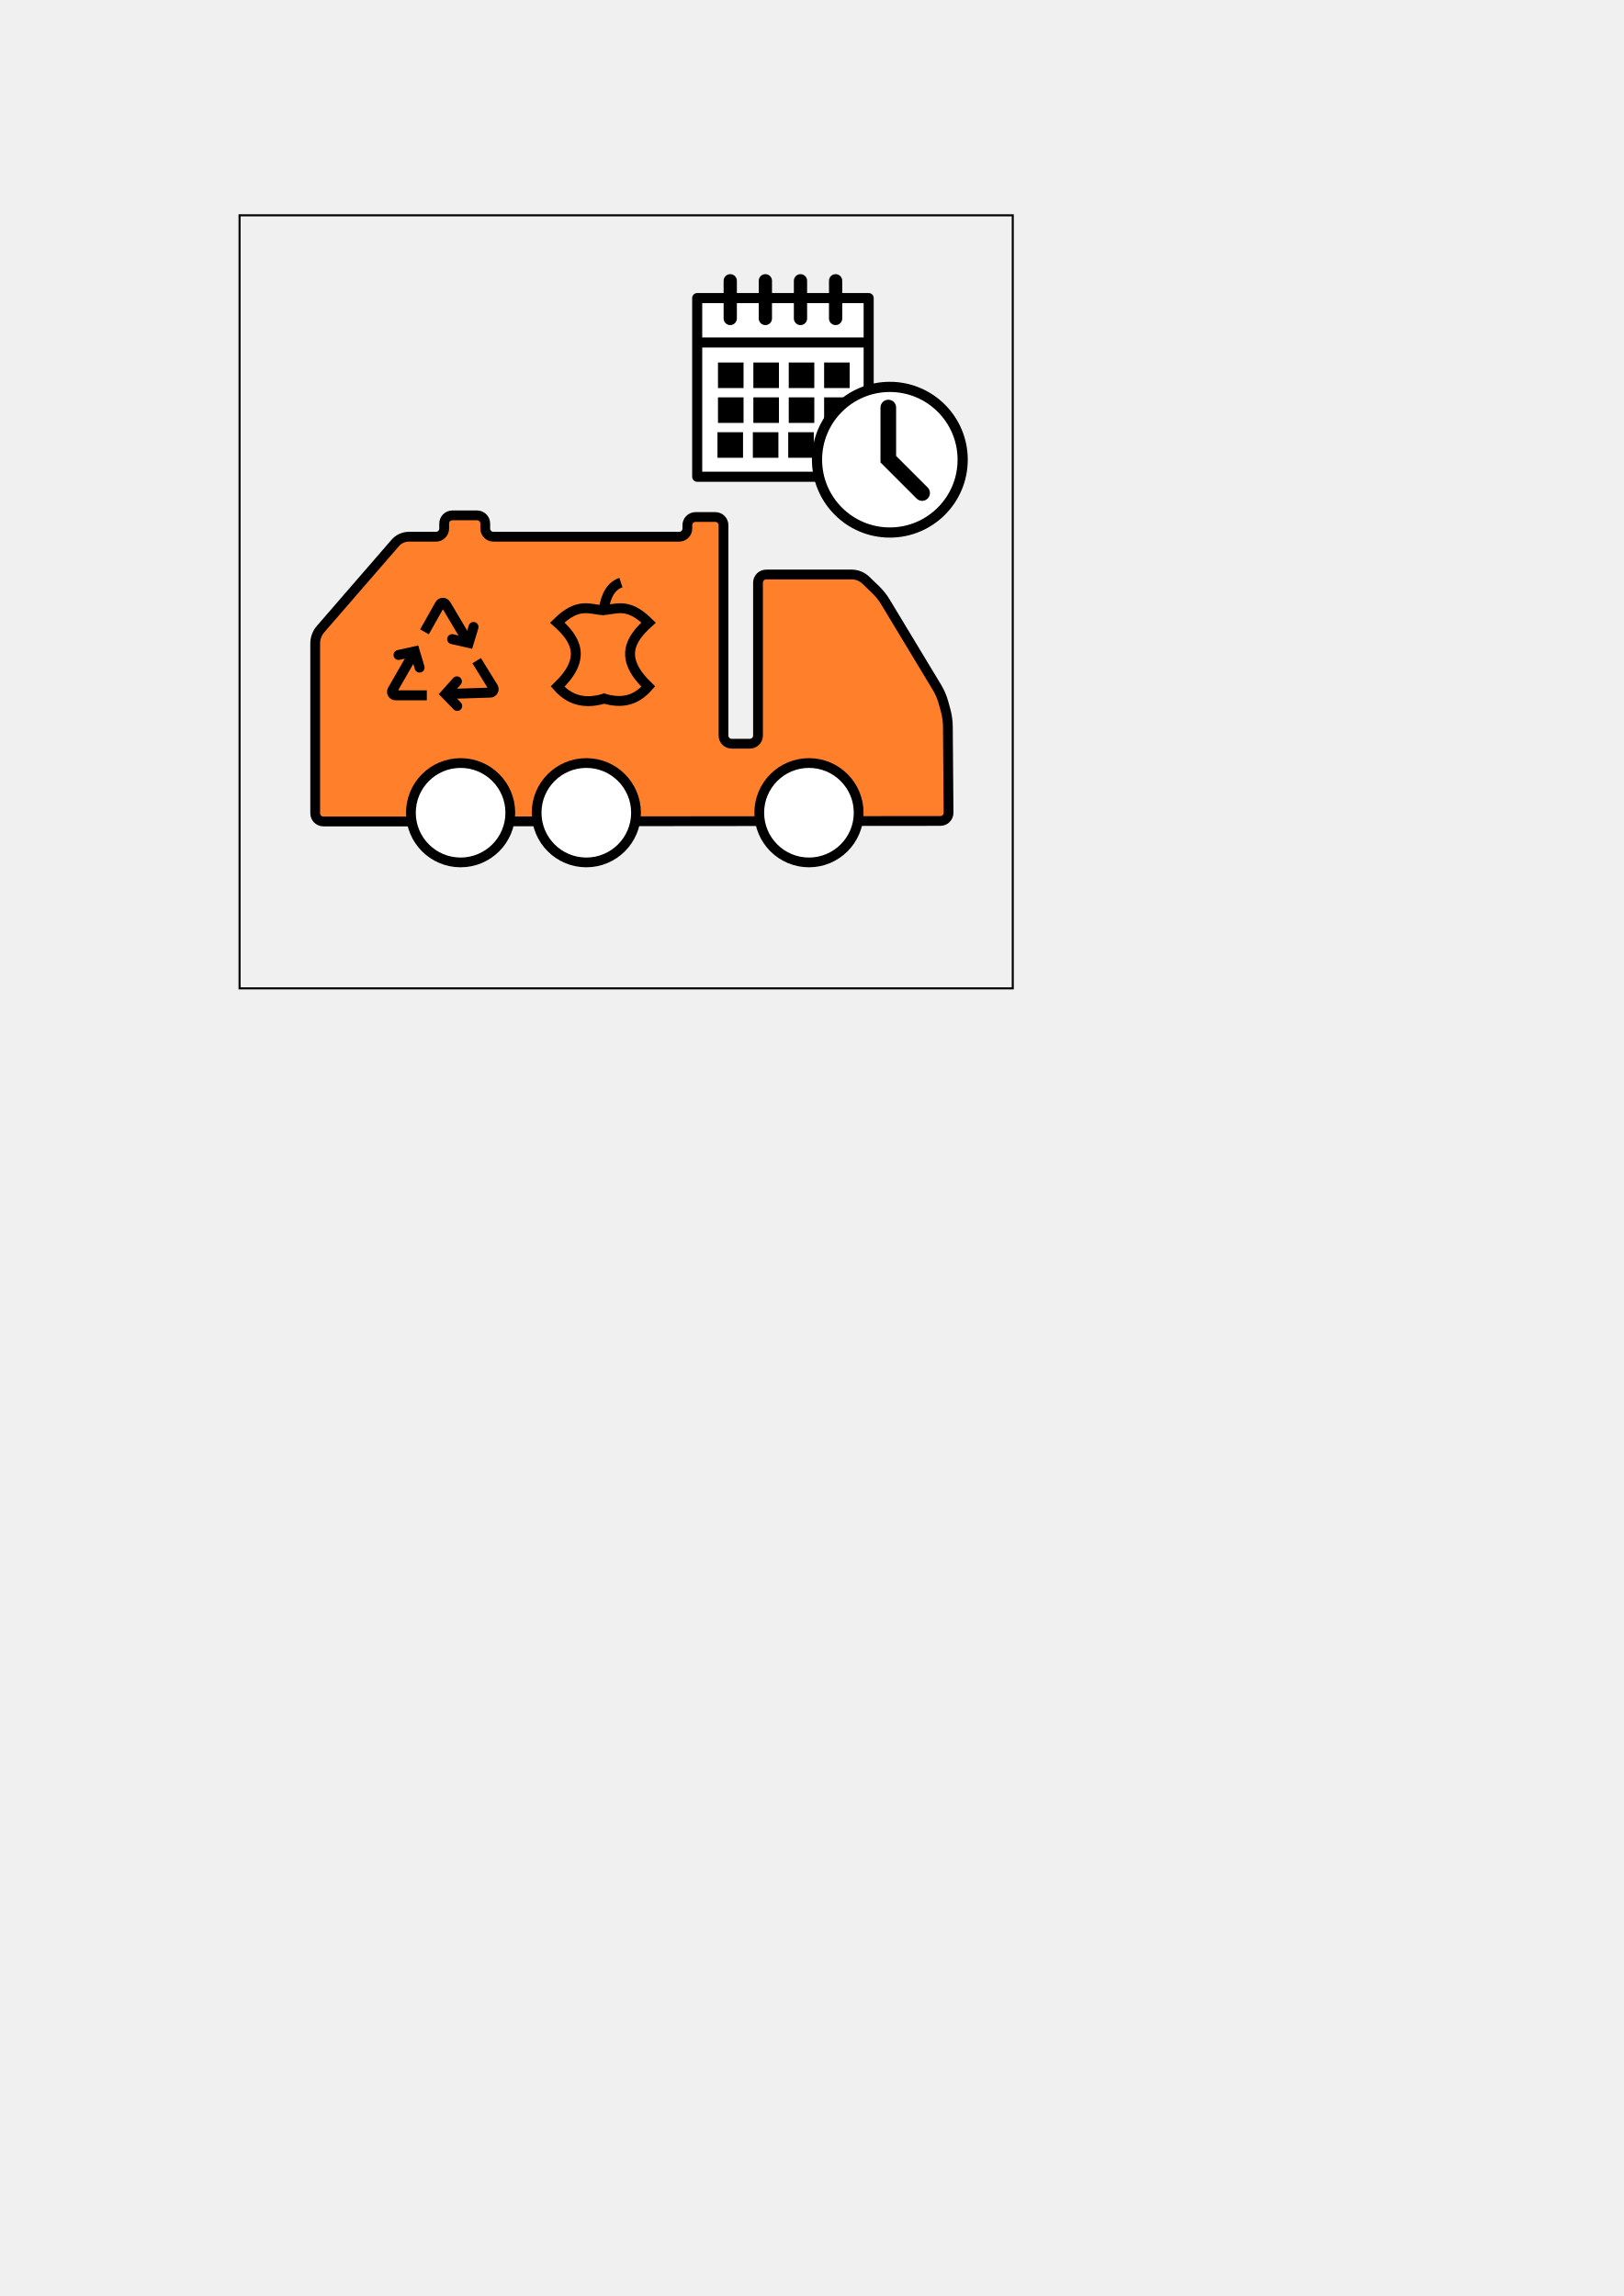
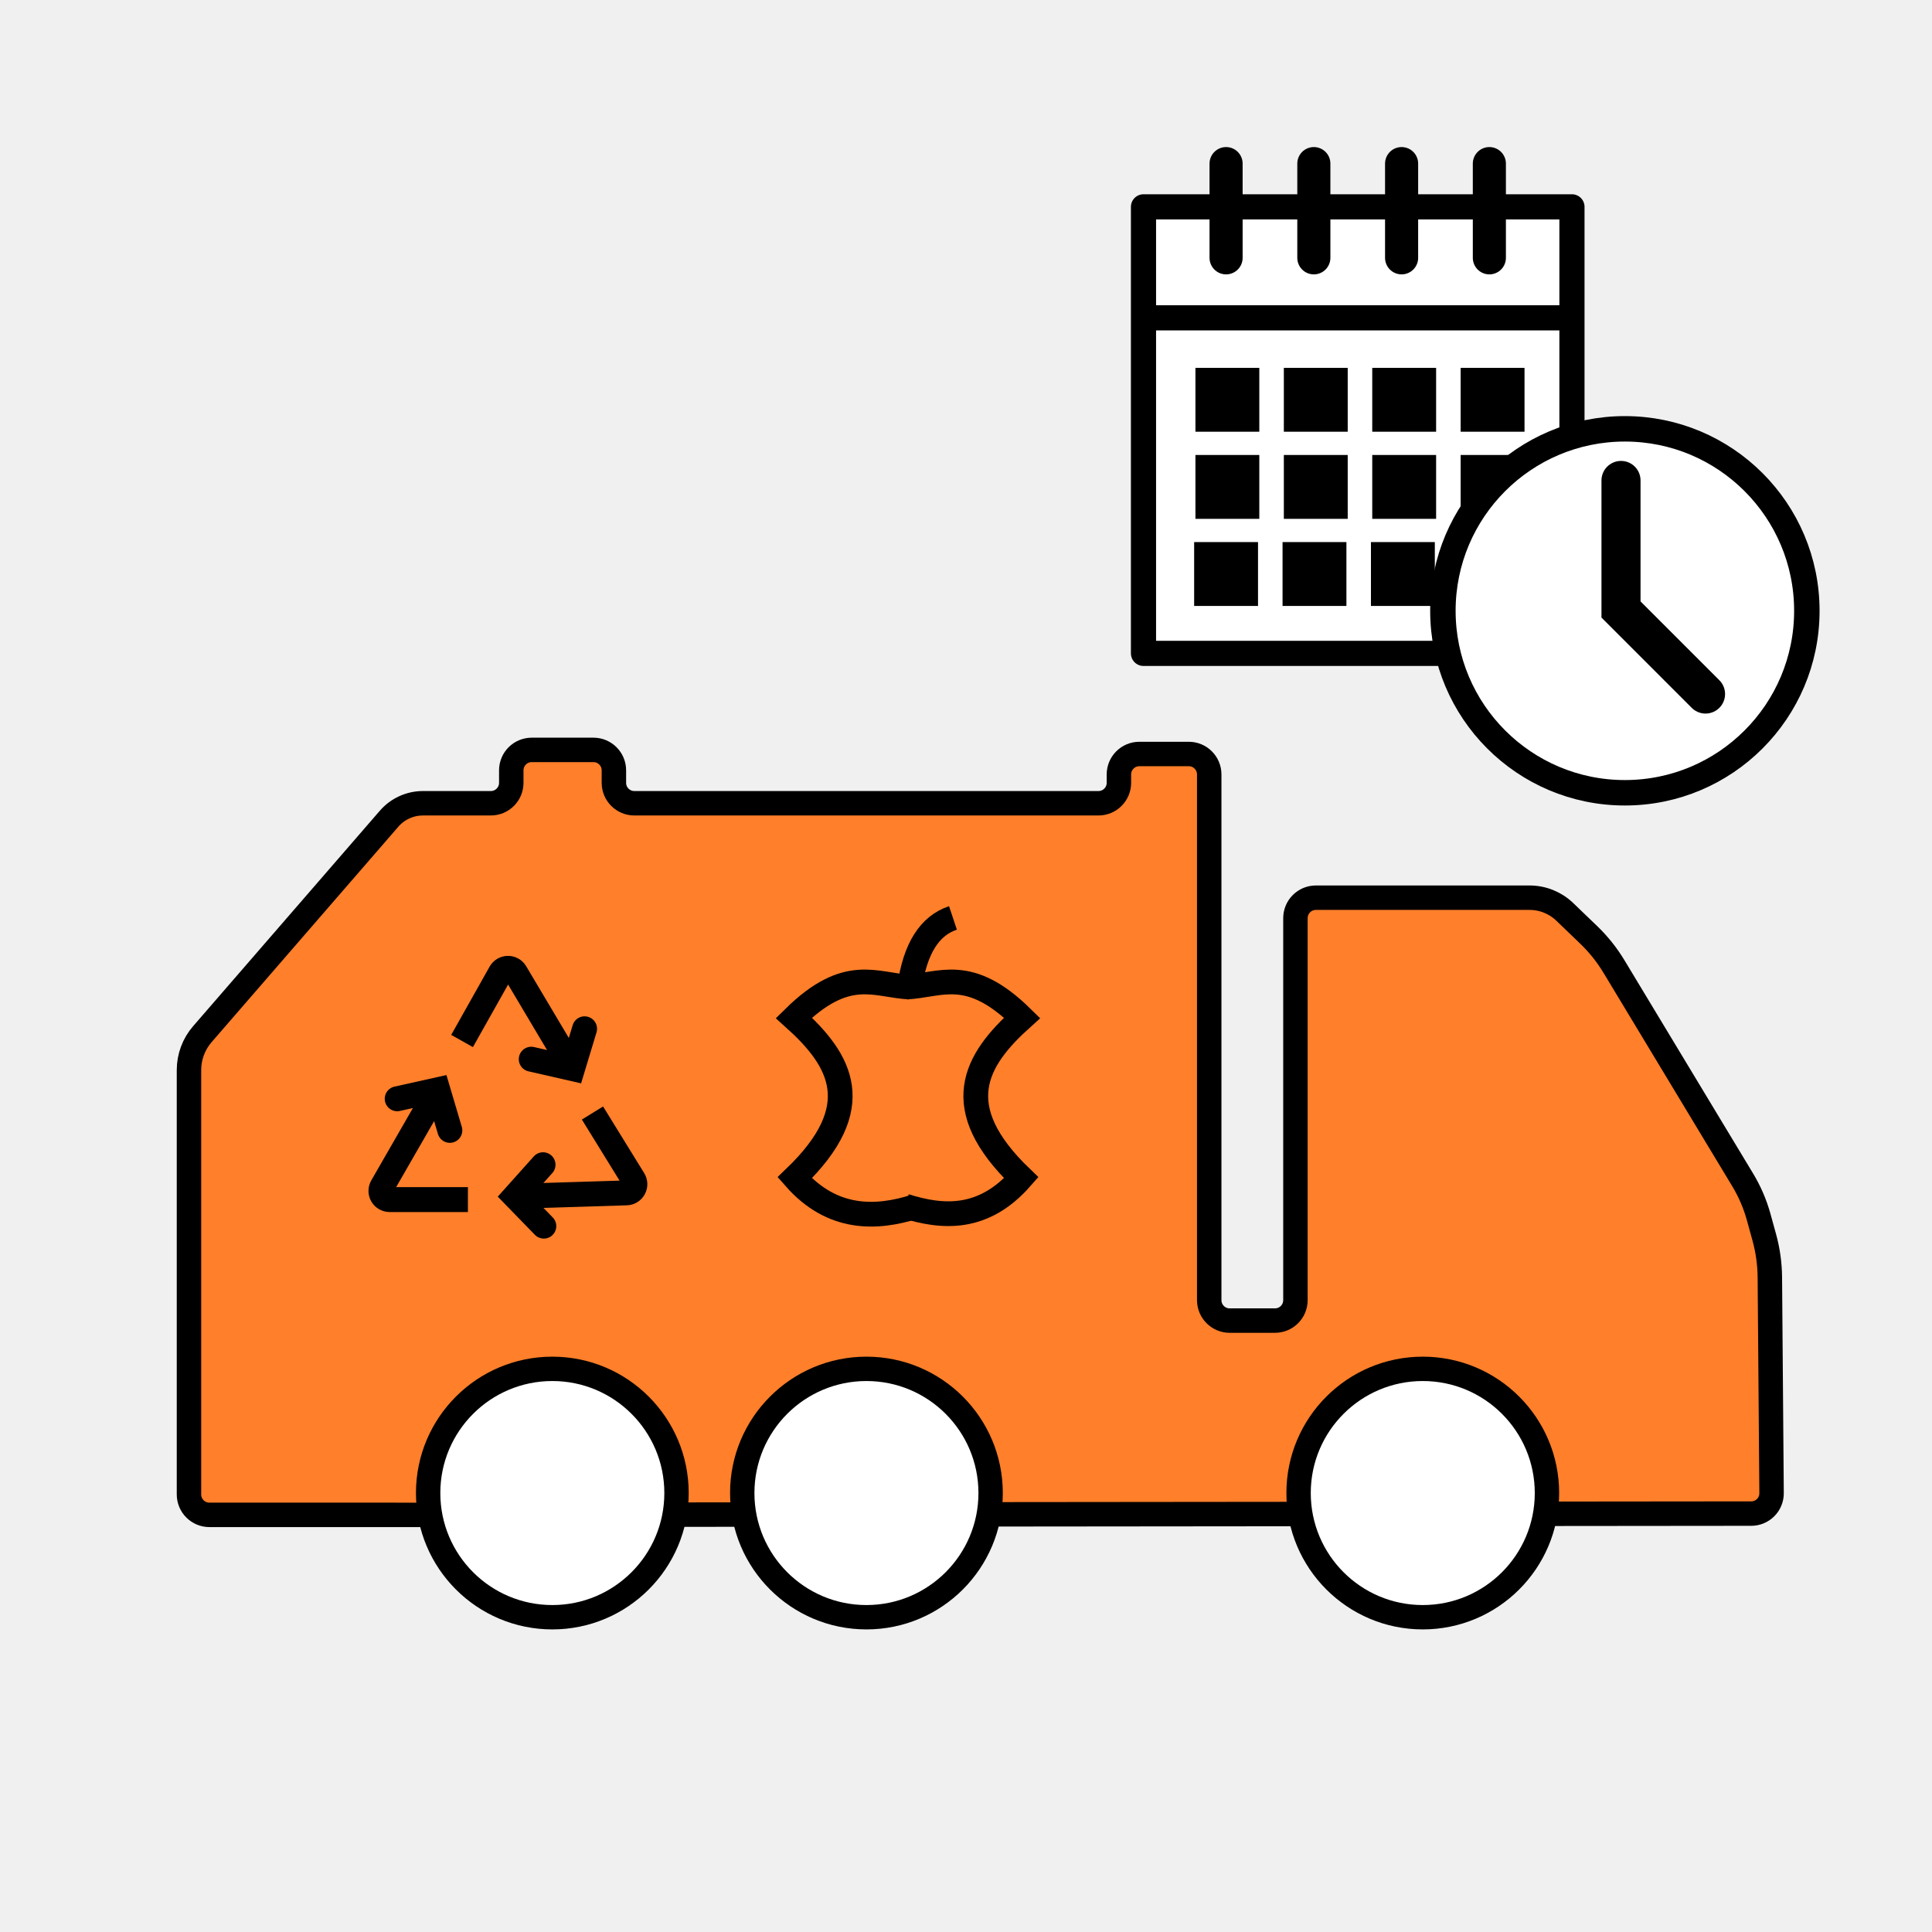
- <svg xmlns="http://www.w3.org/2000/svg" id="svg8" version="1.1" viewBox="0 0 210 297" height="297mm" width="210mm">
+ <svg xmlns="http://www.w3.org/2000/svg" id="svg8" version="1.1" viewBox="30.984 27.851 100 100">
  <defs id="defs2">
    <marker style="overflow:visible" id="DotL" refX="0.0" refY="0.0" orient="auto">
      <path transform="scale(0.8) translate(7.4, 1)" style="fill-rule:evenodd;stroke:#ff0000;stroke-width:1pt;stroke-opacity:1;fill:#ff0000;fill-opacity:1" d="M -2.5,-1.0 C -2.5,1.76 -4.74,4.0 -7.5,4.0 C -10.26,4.0 -12.5,1.76 -12.5,-1.0 C -12.5,-3.76 -10.26,-6.0 -7.5,-6.0 C -4.74,-6.0 -2.5,-3.76 -2.5,-1.0 z " id="path1088" />
    </marker>
    <marker style="overflow:visible;" id="Arrow2Lend" refX="0.0" refY="0.0" orient="auto">
      <path transform="scale(1.1) rotate(180) translate(1,0)" d="M 8.719,4.034 L -2.207,0.016 L 8.719,-4.002 C 6.973,-1.63 6.983,1.616 8.719,4.034 z " style="fill-rule:evenodd;stroke-width:0.625;stroke-linejoin:round;stroke:#ff0000;stroke-opacity:1;fill:#ff0000;fill-opacity:1" id="path1048" />
    </marker>
    <style id="style883">.cls-1,.cls-2,.cls-3,.cls-4{fill:none;stroke:#41b0e0;stroke-miterlimit:10;}.cls-1,.cls-2{stroke-width:3px;}.cls-2,.cls-4{stroke-linecap:round;}.cls-3,.cls-4{stroke-width:2.94px;}.cls-5{fill:#41b0e0;}</style>
  </defs>
  <g id="layer1">
-     <rect y="27.851" x="30.984" height="100" width="100" id="rect833" style="fill:none;fill-rule:evenodd;stroke-width:0.265;stroke:#000000" />
    <g transform="translate(0.2803867,-8.778517)" id="g1587">
      <path style="fill:#ff7f2a;stroke:#000000;stroke-width:1.265;stroke-linecap:butt;stroke-linejoin:miter;stroke-miterlimit:4;stroke-dasharray:none;stroke-opacity:1" d="m 51.188,115.039 h -9.645 a 1.058,1.058 45 0 1 -1.058,-1.058 V 92.015 a 2.837,2.837 110.457 0 1 0.693,-1.858 l 9.665,-11.151 a 2.318,2.318 155.457 0 1 1.751,-0.8 h 3.515 a 1.058,1.058 135 0 0 1.058,-1.058 v -0.646 a 1.058,1.058 135 0 1 1.058,-1.058 h 3.196 a 1.058,1.058 45 0 1 1.058,1.058 v 0.646 a 1.058,1.058 45 0 0 1.058,1.058 h 24.023 a 1.058,1.058 135 0 0 1.058,-1.058 v -0.434 a 1.058,1.058 135 0 1 1.058,-1.058 h 2.559 a 1.058,1.058 45 0 1 1.058,1.058 v 27.211 a 1.058,1.058 45 0 0 1.058,1.058 h 2.346 a 1.058,1.058 135 0 0 1.058,-1.058 V 84.152 A 1.058,1.058 135 0 1 98.816,83.094 H 109.875 a 2.628,2.628 21.938 0 1 1.821,0.734 l 1.237,1.189 a 8.028,8.028 51.387 0 1 1.31,1.64 l 6.663,11.045 a 7.686,7.686 66.737 0 1 0.828,1.926 l 0.287,1.041 a 8.058,8.058 82.06 0 1 0.29,2.079 l 0.089,11.166 a 1.051,1.051 134.743 0 1 -1.05,1.059 l -68.047,0.066 a 2194.659,2194.659 179.972 0 1 -2.117,0.001 z" id="path1019" />
      <circle style="fill:#ffffff;stroke:#000000;stroke-width:1.261;stroke-miterlimit:4;stroke-dasharray:none" id="path970" cx="59.292" cy="113.909" r="6.428" />
      <circle r="6.428" cy="113.909" cx="75.55" id="path970-3" style="fill:#ffffff;stroke:#000000;stroke-width:1.261;stroke-miterlimit:4;stroke-dasharray:none" />
      <circle r="6.428" cy="113.909" cx="104.346" id="path970-8" style="fill:#ffffff;stroke:#000000;stroke-width:1.261;stroke-miterlimit:4;stroke-dasharray:none" />
      <g id="g1498" transform="matrix(0.7328981,0,0,0.7328981,49.47089,34.70543)" style="stroke:#000000;stroke-width:1.759;stroke-miterlimit:4;stroke-dasharray:none">
        <g id="g1437" style="stroke:#000000;stroke-width:1.759;stroke-miterlimit:4;stroke-dasharray:none">
          <path style="fill:none;stroke:#000000;stroke-width:1.759;stroke-linecap:butt;stroke-linejoin:miter;stroke-miterlimit:4;stroke-dasharray:none;stroke-opacity:1" d="M 7.438,87.344 H 1.908 a 0.612,0.612 59.957 0 1 -0.531,-0.917 l 3.935,-6.84" id="path1023" />
          <path style="fill:none;stroke:#000000;stroke-width:1.759;stroke-linecap:round;stroke-linejoin:miter;stroke-miterlimit:4;stroke-dasharray:none;stroke-opacity:1" d="m 2.444,80.225 2.869,-0.638 0.85,2.869" id="path1433" />
        </g>
        <g transform="rotate(119.3579,10.50695,81.62351)" id="g1437-1" style="stroke:#000000;stroke-width:1.759;stroke-miterlimit:4;stroke-dasharray:none">
          <path id="path1023-1" d="M 7.438,87.344 H 1.908 a 0.612,0.612 59.957 0 1 -0.531,-0.917 l 3.935,-6.84" style="fill:none;stroke:#000000;stroke-width:1.759;stroke-linecap:butt;stroke-linejoin:miter;stroke-miterlimit:4;stroke-dasharray:none;stroke-opacity:1" />
          <path id="path1433-9" d="m 2.444,80.225 2.869,-0.638 0.85,2.869" style="fill:none;stroke:#000000;stroke-width:1.759;stroke-linecap:round;stroke-linejoin:miter;stroke-miterlimit:4;stroke-dasharray:none;stroke-opacity:1" />
        </g>
        <g transform="rotate(-121.676,10.13113,81.83266)" id="g1437-0" style="stroke:#000000;stroke-width:1.759;stroke-miterlimit:4;stroke-dasharray:none">
          <path id="path1023-2" d="M 7.438,87.344 H 1.908 a 0.612,0.612 59.957 0 1 -0.531,-0.917 l 3.935,-6.84" style="fill:none;stroke:#000000;stroke-width:1.759;stroke-linecap:butt;stroke-linejoin:miter;stroke-miterlimit:4;stroke-dasharray:none;stroke-opacity:1" />
          <path id="path1433-5" d="m 2.444,80.225 2.869,-0.638 0.85,2.869" style="fill:none;stroke:#000000;stroke-width:1.759;stroke-linecap:round;stroke-linejoin:miter;stroke-miterlimit:4;stroke-dasharray:none;stroke-opacity:1" />
        </g>
      </g>
      <g id="g1552" transform="matrix(1.480093,0,0,1.480093,47.87346,-47.90172)" style="stroke-width:0.865;stroke-miterlimit:4;stroke-dasharray:none">
        <g style="stroke-width:1.151;stroke-miterlimit:4;stroke-dasharray:none" transform="matrix(0.7516064,0,0,0.7516064,32.70611,9.610017)" id="g1546">
          <path style="fill:none;stroke:#000000;stroke-width:1.151;stroke-linecap:butt;stroke-linejoin:miter;stroke-miterlimit:4;stroke-dasharray:none;stroke-opacity:1" d="m -16.625,109.126 c -1.602,-0.081 -2.914,-1.001 -5.387,1.434 2.19,1.966 3.47,4.146 0.039,7.44 1.757,2.004 3.818,1.903 5.575,1.351" id="path1514" />
          <path id="path1514-7" d="m -16.78,109.126 c 1.602,-0.081 2.914,-1.001 5.387,1.434 -2.19,1.966 -3.47,4.146 -0.039,7.44 -1.757,2.004 -3.649,1.869 -5.406,1.318" style="fill:none;stroke:#000000;stroke-width:1.151;stroke-linecap:butt;stroke-linejoin:miter;stroke-miterlimit:4;stroke-dasharray:none;stroke-opacity:1" />
          <path style="fill:none;stroke:#000000;stroke-width:1.151;stroke-linecap:butt;stroke-linejoin:miter;stroke-miterlimit:4;stroke-dasharray:none;stroke-opacity:1" d="m -16.625,109.126 c 0.252,-1.806 0.936,-2.857 2.015,-3.216" id="path1531" />
        </g>
      </g>
    </g>
    <rect y="38.557" x="90.171" height="23.113" width="22.177" id="rect1595" style="fill:#ffffff;fill-opacity:1;stroke:#000000;stroke-width:1.302;stroke-linecap:round;stroke-linejoin:round;stroke-miterlimit:5.6;stroke-dasharray:none;paint-order:normal" />
    <g transform="matrix(1.028874,0,0,1.028874,152.5617,-3.025388)" id="g1623">
      <rect style="fill:#000000;fill-opacity:1;stroke:#000000;stroke-width:1.265;stroke-linecap:square;stroke-linejoin:miter;stroke-miterlimit:5.6;stroke-dasharray:none;paint-order:normal" id="rect1597" width="1.948" height="1.948" x="-57.394" y="49.148" />
      <rect y="53.531" x="-57.394" height="1.948" width="1.948" id="rect1597-8" style="fill:#000000;fill-opacity:1;stroke:#000000;stroke-width:1.265;stroke-linecap:square;stroke-linejoin:miter;stroke-miterlimit:5.6;stroke-dasharray:none;paint-order:normal" />
      <rect y="57.913" x="-57.459" height="1.948" width="1.948" id="rect1597-3" style="fill:#000000;fill-opacity:1;stroke:#000000;stroke-width:1.265;stroke-linecap:square;stroke-linejoin:miter;stroke-miterlimit:5.6;stroke-dasharray:none;paint-order:normal" />
    </g>
    <g transform="matrix(1.028874,0,0,1.028874,157.1375,-3.025388)" id="g1623-6">
      <rect y="49.148" x="-57.394" height="1.948" width="1.948" id="rect1597-2" style="fill:#000000;fill-opacity:1;stroke:#000000;stroke-width:1.265;stroke-linecap:square;stroke-linejoin:miter;stroke-miterlimit:5.6;stroke-dasharray:none;paint-order:normal" />
      <rect style="fill:#000000;fill-opacity:1;stroke:#000000;stroke-width:1.265;stroke-linecap:square;stroke-linejoin:miter;stroke-miterlimit:5.6;stroke-dasharray:none;paint-order:normal" id="rect1597-8-8" width="1.948" height="1.948" x="-57.394" y="53.531" />
      <rect style="fill:#000000;fill-opacity:1;stroke:#000000;stroke-width:1.265;stroke-linecap:square;stroke-linejoin:miter;stroke-miterlimit:5.6;stroke-dasharray:none;paint-order:normal" id="rect1597-3-6" width="1.948" height="1.948" x="-57.459" y="57.913" />
    </g>
    <g transform="matrix(1.028874,0,0,1.028874,161.7132,-3.025388)" id="g1623-4">
      <rect y="49.148" x="-57.394" height="1.948" width="1.948" id="rect1597-0" style="fill:#000000;fill-opacity:1;stroke:#000000;stroke-width:1.265;stroke-linecap:square;stroke-linejoin:miter;stroke-miterlimit:5.6;stroke-dasharray:none;paint-order:normal" />
      <rect style="fill:#000000;fill-opacity:1;stroke:#000000;stroke-width:1.265;stroke-linecap:square;stroke-linejoin:miter;stroke-miterlimit:5.6;stroke-dasharray:none;paint-order:normal" id="rect1597-8-6" width="1.948" height="1.948" x="-57.394" y="53.531" />
      <rect style="fill:#000000;fill-opacity:1;stroke:#000000;stroke-width:1.265;stroke-linecap:square;stroke-linejoin:miter;stroke-miterlimit:5.6;stroke-dasharray:none;paint-order:normal" id="rect1597-3-1" width="1.948" height="1.948" x="-57.459" y="57.913" />
    </g>
    <g transform="matrix(1.028874,0,0,1.028874,166.289,-3.025388)" id="g1623-5">
      <rect y="49.148" x="-57.394" height="1.948" width="1.948" id="rect1597-03" style="fill:#000000;fill-opacity:1;stroke:#000000;stroke-width:1.265;stroke-linecap:square;stroke-linejoin:miter;stroke-miterlimit:5.6;stroke-dasharray:none;paint-order:normal" />
      <rect style="fill:#000000;fill-opacity:1;stroke:#000000;stroke-width:1.265;stroke-linecap:square;stroke-linejoin:miter;stroke-miterlimit:5.6;stroke-dasharray:none;paint-order:normal" id="rect1597-8-81" width="1.948" height="1.948" x="-57.394" y="53.531" />
      <rect style="fill:#000000;fill-opacity:1;stroke:#000000;stroke-width:1.265;stroke-linecap:square;stroke-linejoin:miter;stroke-miterlimit:5.6;stroke-dasharray:none;paint-order:normal" id="rect1597-3-8" width="1.948" height="1.948" x="-57.459" y="57.913" />
    </g>
    <circle r="9.419" cy="59.466" cx="115.087" id="path1589" style="fill:#ffffff;fill-opacity:1;stroke:#000000;stroke-width:1.317;stroke-linecap:round;stroke-miterlimit:4;stroke-dasharray:none" />
    <path id="path1593" d="m 114.887,52.719 v 6.68 l 4.375,4.375" style="fill:none;stroke:#000000;stroke-width:2.022;stroke-linecap:round;stroke-linejoin:miter;stroke-miterlimit:4;stroke-dasharray:none;stroke-opacity:1" />
    <path id="path1673" d="M 90.238,44.302 H 112.281" style="fill:none;stroke:#000000;stroke-width:1.302;stroke-linecap:butt;stroke-linejoin:miter;stroke-miterlimit:4;stroke-dasharray:none;stroke-opacity:1" />
    <g transform="matrix(1.028874,0,0,1.028874,152.6285,-2.991986)" id="g1708">
      <path style="fill:none;stroke:#000000;stroke-width:1.665;stroke-linecap:round;stroke-linejoin:miter;stroke-miterlimit:4;stroke-dasharray:none;stroke-opacity:1" d="m -56.55,38.208 v 4.74" id="path1675" />
      <path id="path1675-8" d="m -52.135,38.208 v 4.74" style="fill:none;stroke:#000000;stroke-width:1.665;stroke-linecap:round;stroke-linejoin:miter;stroke-miterlimit:4;stroke-dasharray:none;stroke-opacity:1" />
      <path id="path1675-81" d="m -47.72,38.208 v 4.74" style="fill:none;stroke:#000000;stroke-width:1.665;stroke-linecap:round;stroke-linejoin:miter;stroke-miterlimit:4;stroke-dasharray:none;stroke-opacity:1" />
      <path id="path1675-5" d="m -43.305,38.208 v 4.74" style="fill:none;stroke:#000000;stroke-width:1.665;stroke-linecap:round;stroke-linejoin:miter;stroke-miterlimit:4;stroke-dasharray:none;stroke-opacity:1" />
    </g>
  </g>
</svg>
